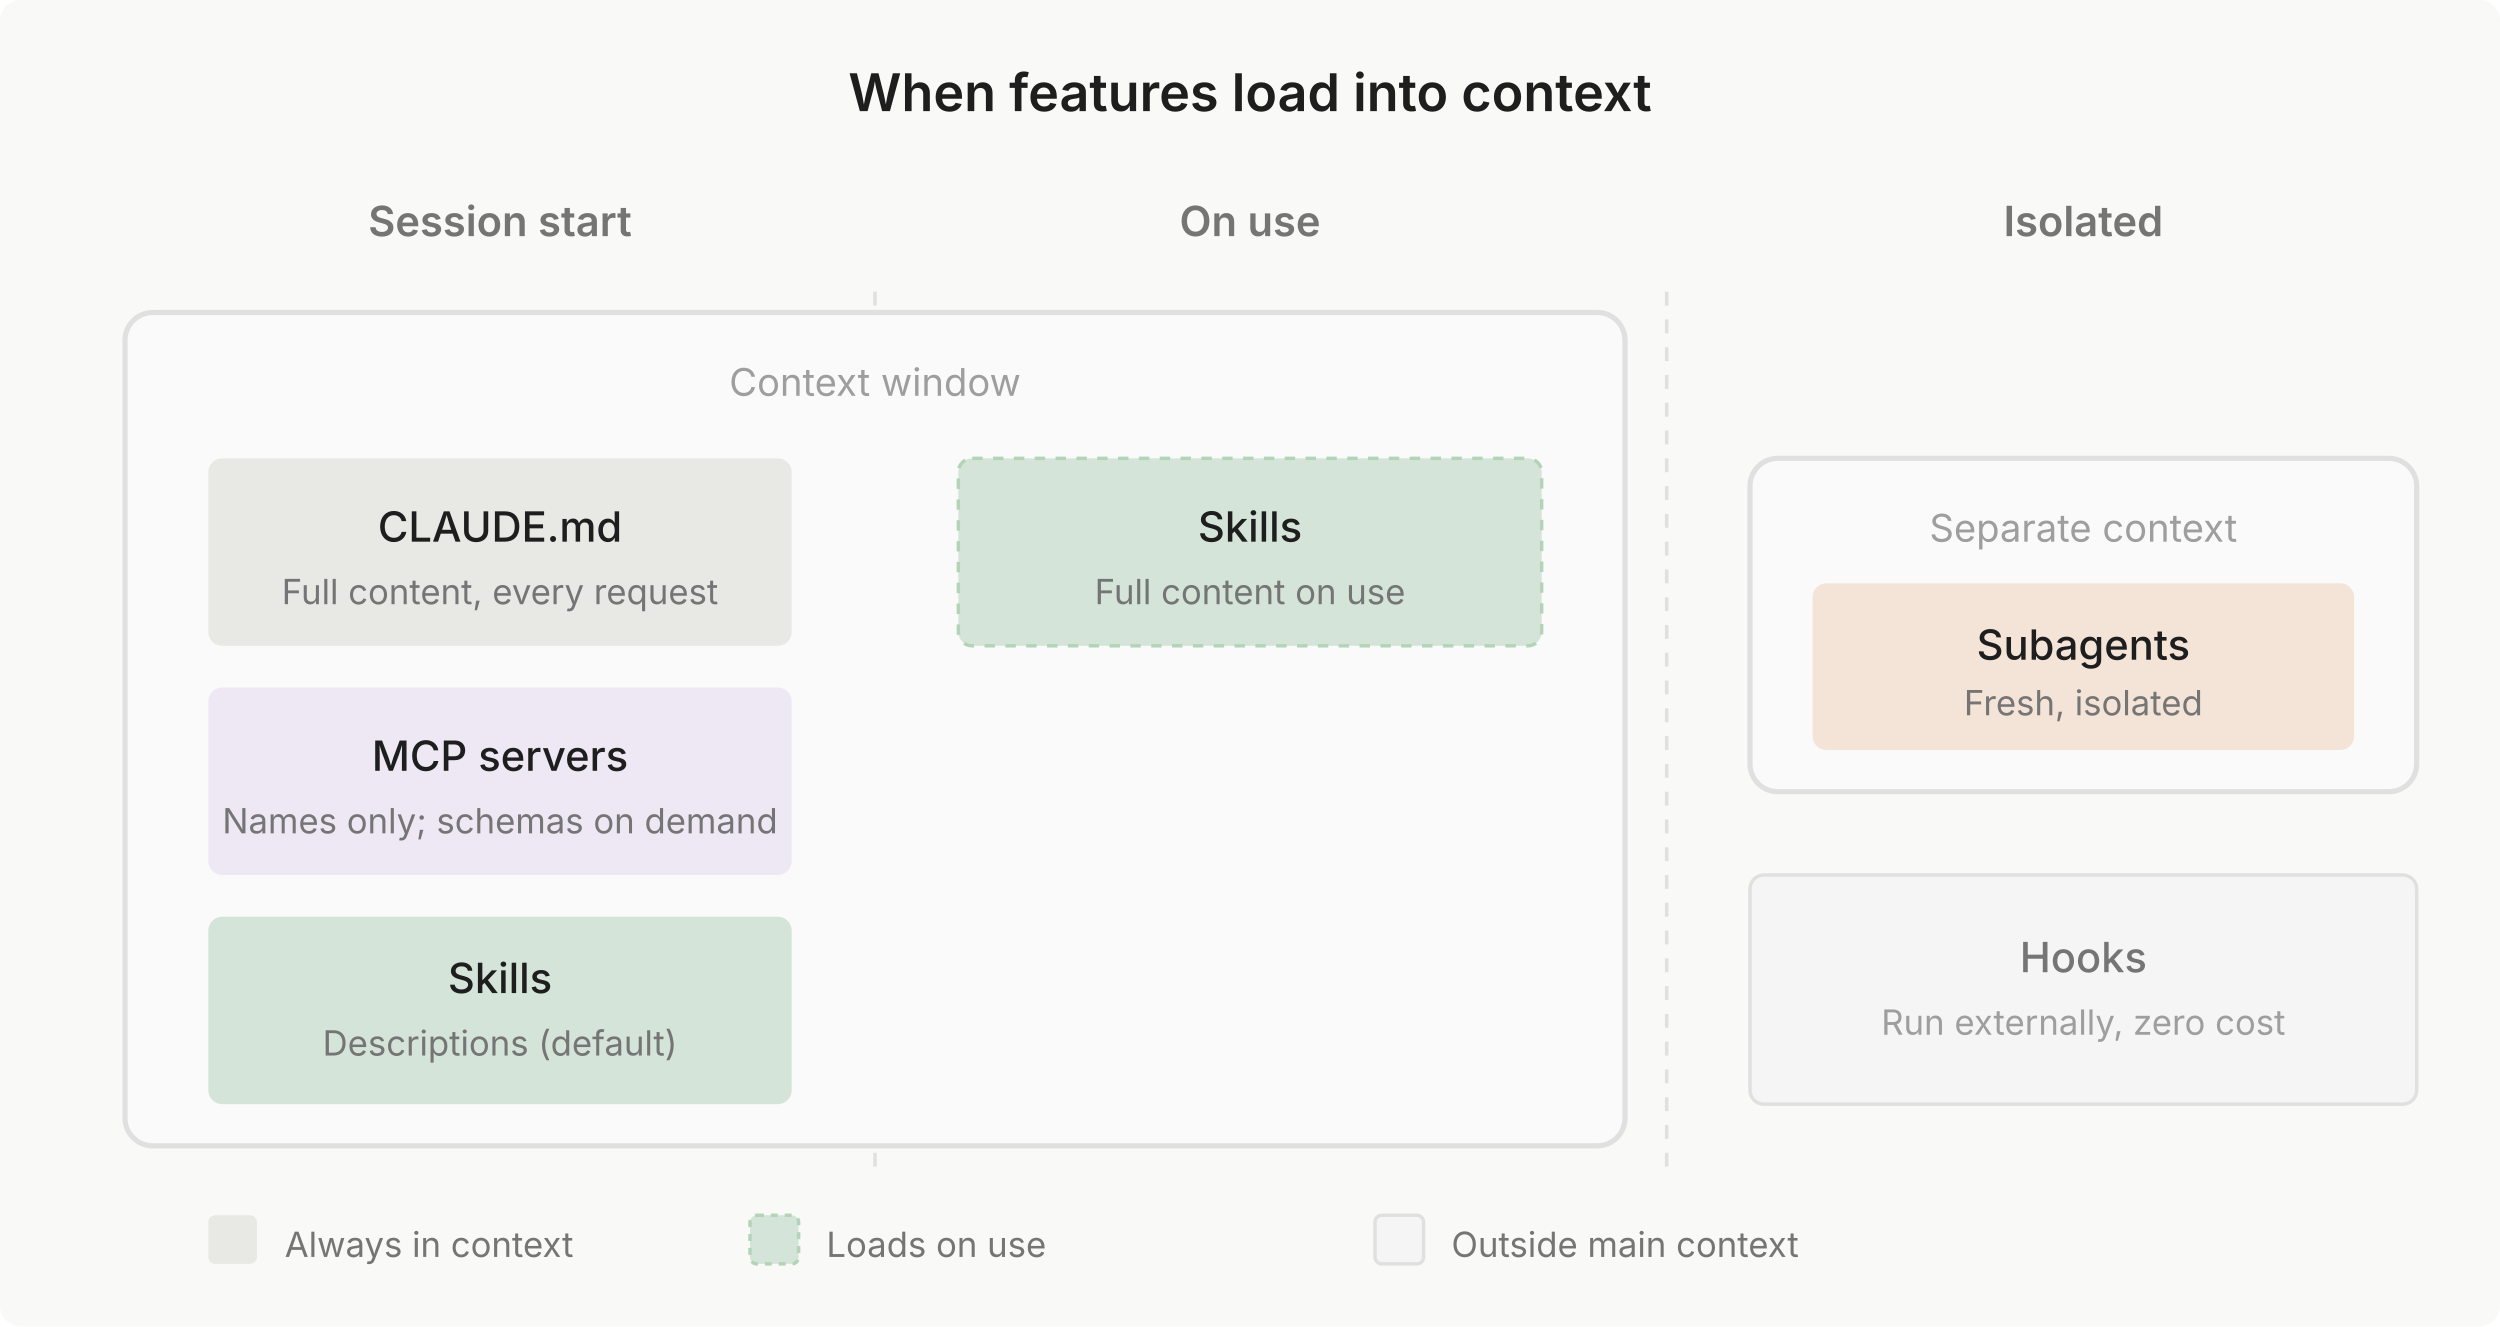
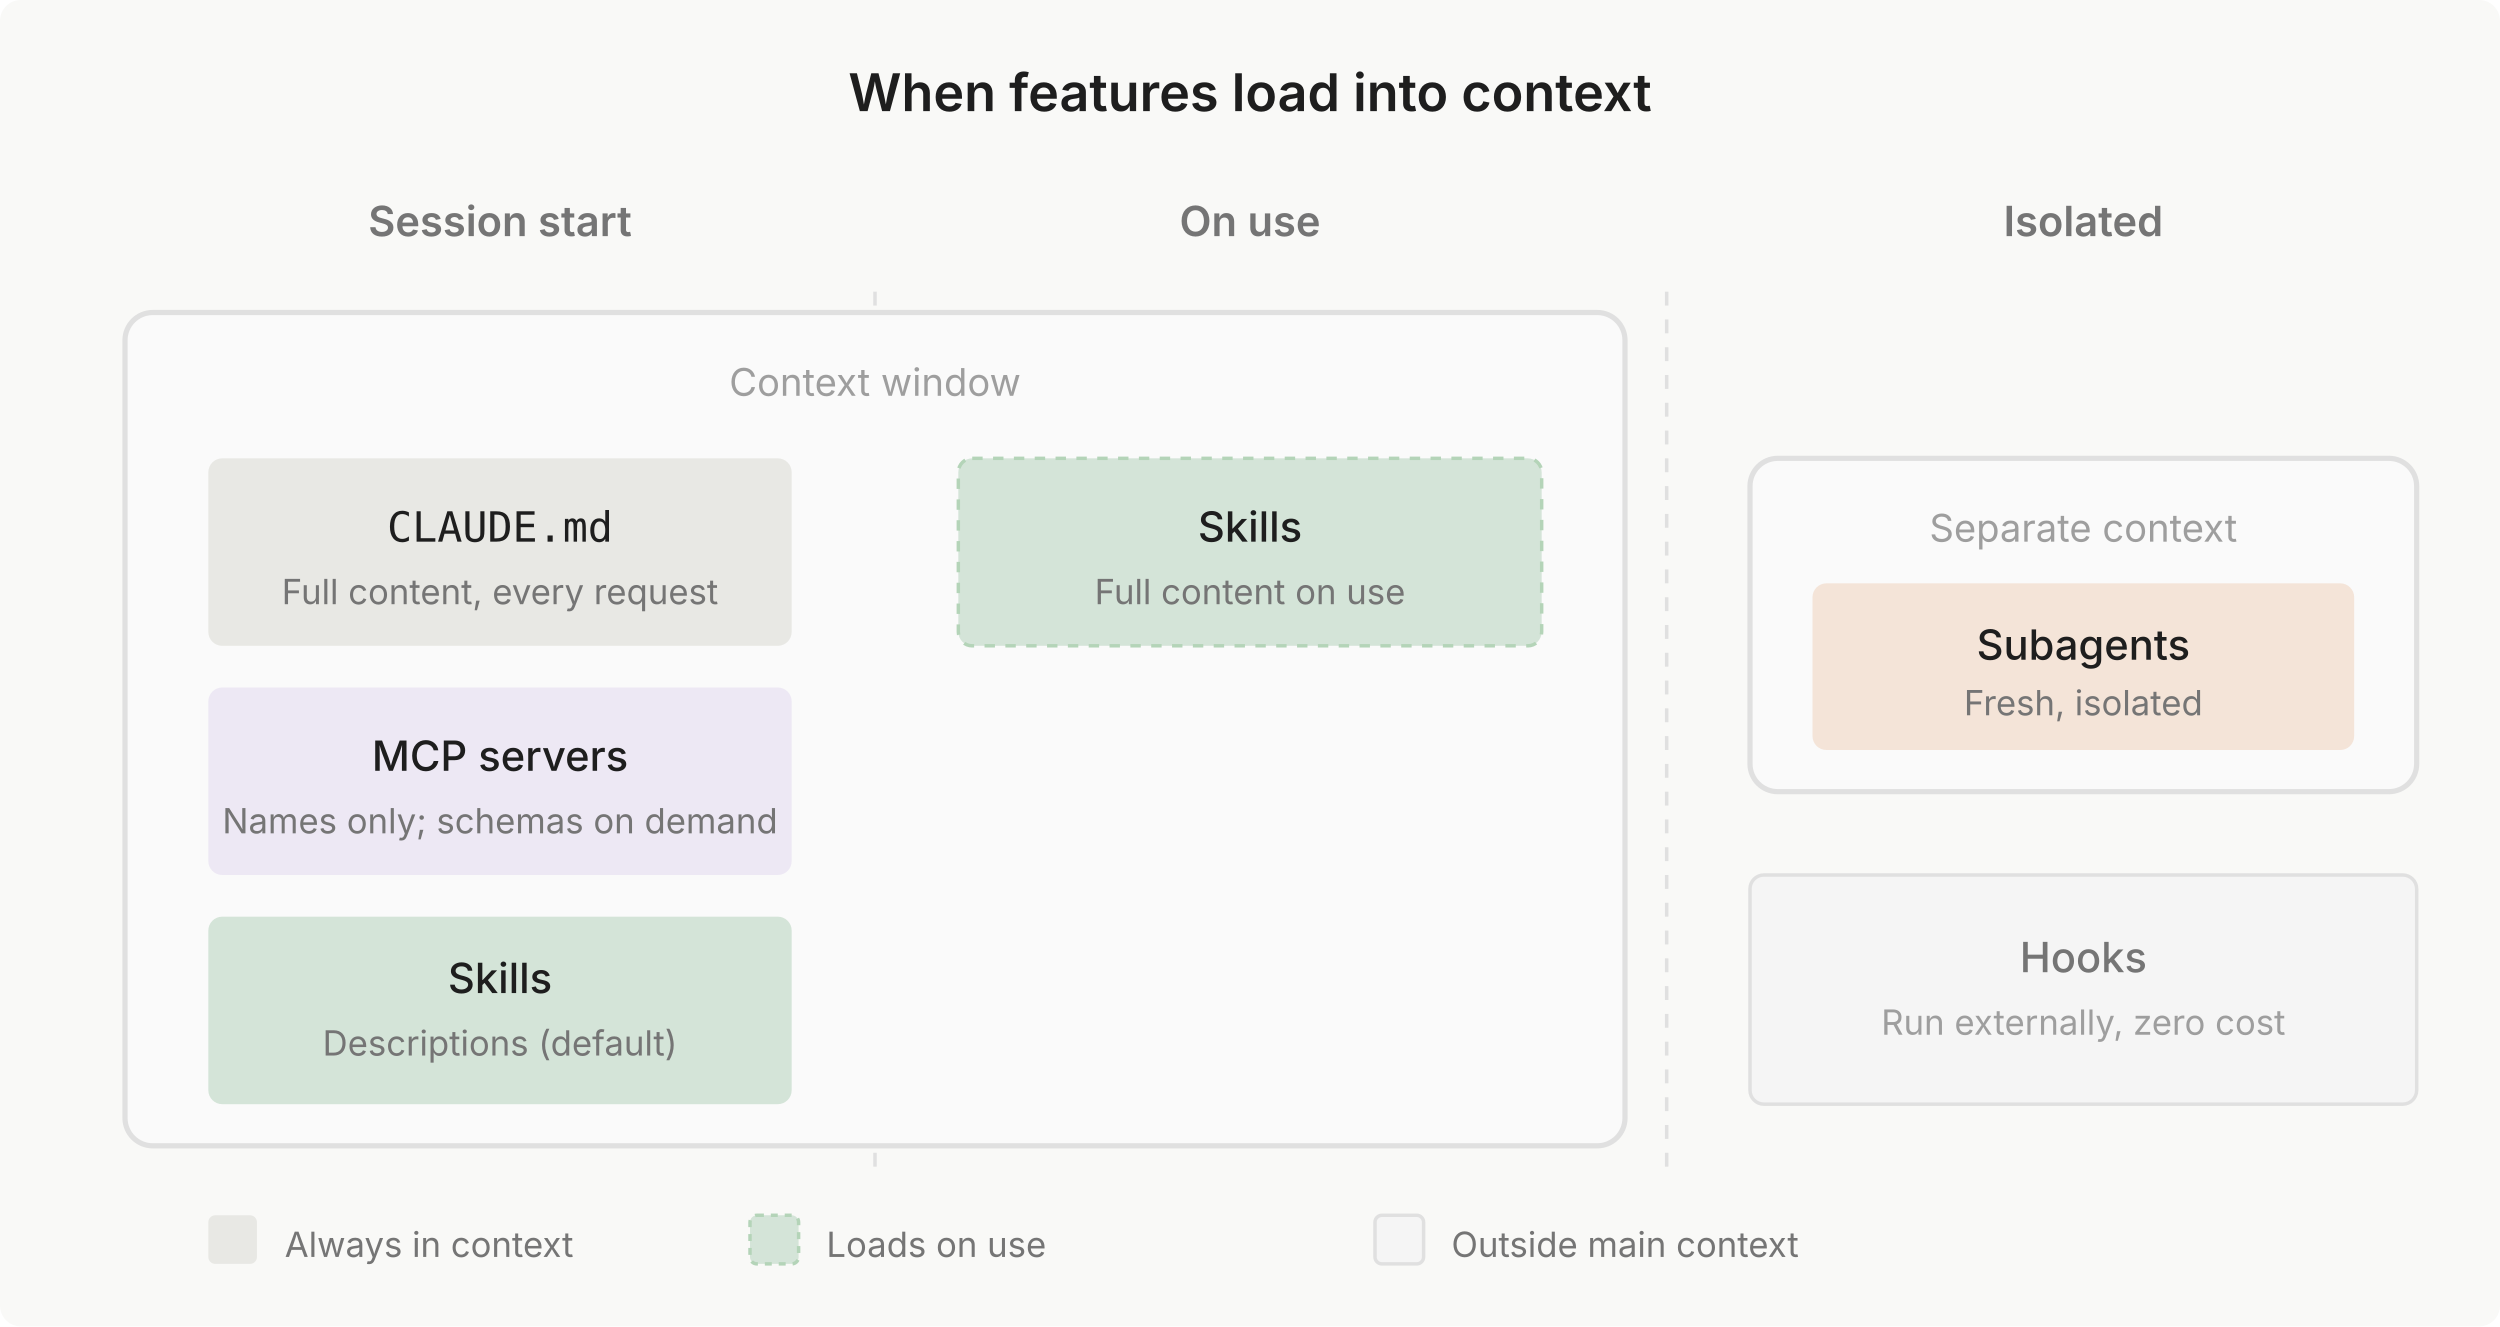
<svg xmlns="http://www.w3.org/2000/svg" width="720" height="382" viewBox="0 0 720 382" fill="none">
  <rect width="720" height="382" rx="6" fill="#F9F9F7" />
  <text x="360" y="32" text-anchor="middle" font-family="system-ui, -apple-system, sans-serif" font-size="15" font-weight="600" fill="#1E1E1E">When features load into context</text>
  <text x="144" y="68" text-anchor="middle" font-family="system-ui, -apple-system, sans-serif" font-size="12" font-weight="600" fill="#757575">Session start</text>
  <text x="360" y="68" text-anchor="middle" font-family="system-ui, -apple-system, sans-serif" font-size="12" font-weight="600" fill="#757575">On use</text>
  <text x="600" y="68" text-anchor="middle" font-family="system-ui, -apple-system, sans-serif" font-size="12" font-weight="600" fill="#757575">Isolated</text>
  <line x1="252" y1="84" x2="252" y2="336" stroke="#E0E0E0" stroke-width="1" stroke-dasharray="4 4" />
  <line x1="480" y1="84" x2="480" y2="336" stroke="#E0E0E0" stroke-width="1" stroke-dasharray="4 4" />
  <rect x="36" y="90" width="432" height="240" rx="8" fill="#FAFAFA" stroke="#E0E0E0" stroke-width="1.5" />
  <text x="252" y="114" text-anchor="middle" font-family="system-ui, -apple-system, sans-serif" font-size="11" fill="#9E9E9E">Context window</text>
  <rect x="60" y="132" width="168" height="54" rx="4" fill="#E8E8E4" />
-   <text x="144" y="156" text-anchor="middle" font-family="system-ui, -apple-system, sans-serif" font-size="12" font-weight="500" fill="#1E1E1E">CLAUDE.md</text>
+   <text x="144" y="156" text-anchor="middle" font-family="ui-monospace, SFMono-Regular, Menlo, monospace" font-size="12" font-weight="500" fill="#1E1E1E">CLAUDE.md</text>
  <text x="144" y="174" text-anchor="middle" font-family="system-ui, -apple-system, sans-serif" font-size="10" fill="#757575">Full content, every request</text>
  <rect x="60" y="198" width="168" height="54" rx="4" fill="#EDE8F4" />
  <text x="144" y="222" text-anchor="middle" font-family="system-ui, -apple-system, sans-serif" font-size="12" font-weight="500" fill="#1E1E1E">MCP servers</text>
  <text x="144" y="240" text-anchor="middle" font-family="system-ui, -apple-system, sans-serif" font-size="10" fill="#757575">Names only; schemas on demand</text>
  <rect x="60" y="264" width="168" height="54" rx="4" fill="#D4E4D8" />
  <text x="144" y="286" text-anchor="middle" font-family="system-ui, -apple-system, sans-serif" font-size="12" font-weight="500" fill="#1E1E1E">Skills</text>
  <text x="144" y="304" text-anchor="middle" font-family="system-ui, -apple-system, sans-serif" font-size="10" fill="#757575">Descriptions (default)</text>
  <rect x="276" y="132" width="168" height="54" rx="4" fill="#D4E4D8" stroke="#B4D4B8" stroke-width="1" stroke-dasharray="3 3" />
  <text x="360" y="156" text-anchor="middle" font-family="system-ui, -apple-system, sans-serif" font-size="12" font-weight="500" fill="#1E1E1E">Skills</text>
  <text x="360" y="174" text-anchor="middle" font-family="system-ui, -apple-system, sans-serif" font-size="10" fill="#757575">Full content on use</text>
  <rect x="504" y="132" width="192" height="96" rx="8" fill="#FAFAFA" stroke="#E0E0E0" stroke-width="1.5" />
  <text x="600" y="156" text-anchor="middle" font-family="system-ui, -apple-system, sans-serif" font-size="11" fill="#9E9E9E">Separate context</text>
  <rect x="522" y="168" width="156" height="48" rx="4" fill="#F4E4D8" />
  <text x="600" y="190" text-anchor="middle" font-family="system-ui, -apple-system, sans-serif" font-size="12" font-weight="500" fill="#1E1E1E">Subagents</text>
  <text x="600" y="206" text-anchor="middle" font-family="system-ui, -apple-system, sans-serif" font-size="10" fill="#757575">Fresh, isolated</text>
  <rect x="504" y="252" width="192" height="66" rx="4" fill="#F5F5F5" stroke="#E0E0E0" stroke-width="1" />
  <text x="600" y="280" text-anchor="middle" font-family="system-ui, -apple-system, sans-serif" font-size="12" font-weight="500" fill="#757575">Hooks</text>
  <text x="600" y="298" text-anchor="middle" font-family="system-ui, -apple-system, sans-serif" font-size="10" fill="#9E9E9E">Run externally, zero cost</text>
  <rect x="60" y="350" width="14" height="14" rx="2" fill="#E8E8E4" />
  <text x="82" y="362" font-family="system-ui, -apple-system, sans-serif" font-size="10" fill="#757575">Always in context</text>
  <rect x="216" y="350" width="14" height="14" rx="2" fill="#D4E4D8" stroke="#B4D4B8" stroke-width="1" stroke-dasharray="2 2" />
  <text x="238" y="362" font-family="system-ui, -apple-system, sans-serif" font-size="10" fill="#757575">Loads on use</text>
  <rect x="396" y="350" width="14" height="14" rx="2" fill="#F5F5F5" stroke="#E0E0E0" stroke-width="1" />
  <text x="418" y="362" font-family="system-ui, -apple-system, sans-serif" font-size="10" fill="#757575">Outside main context</text>
</svg>
